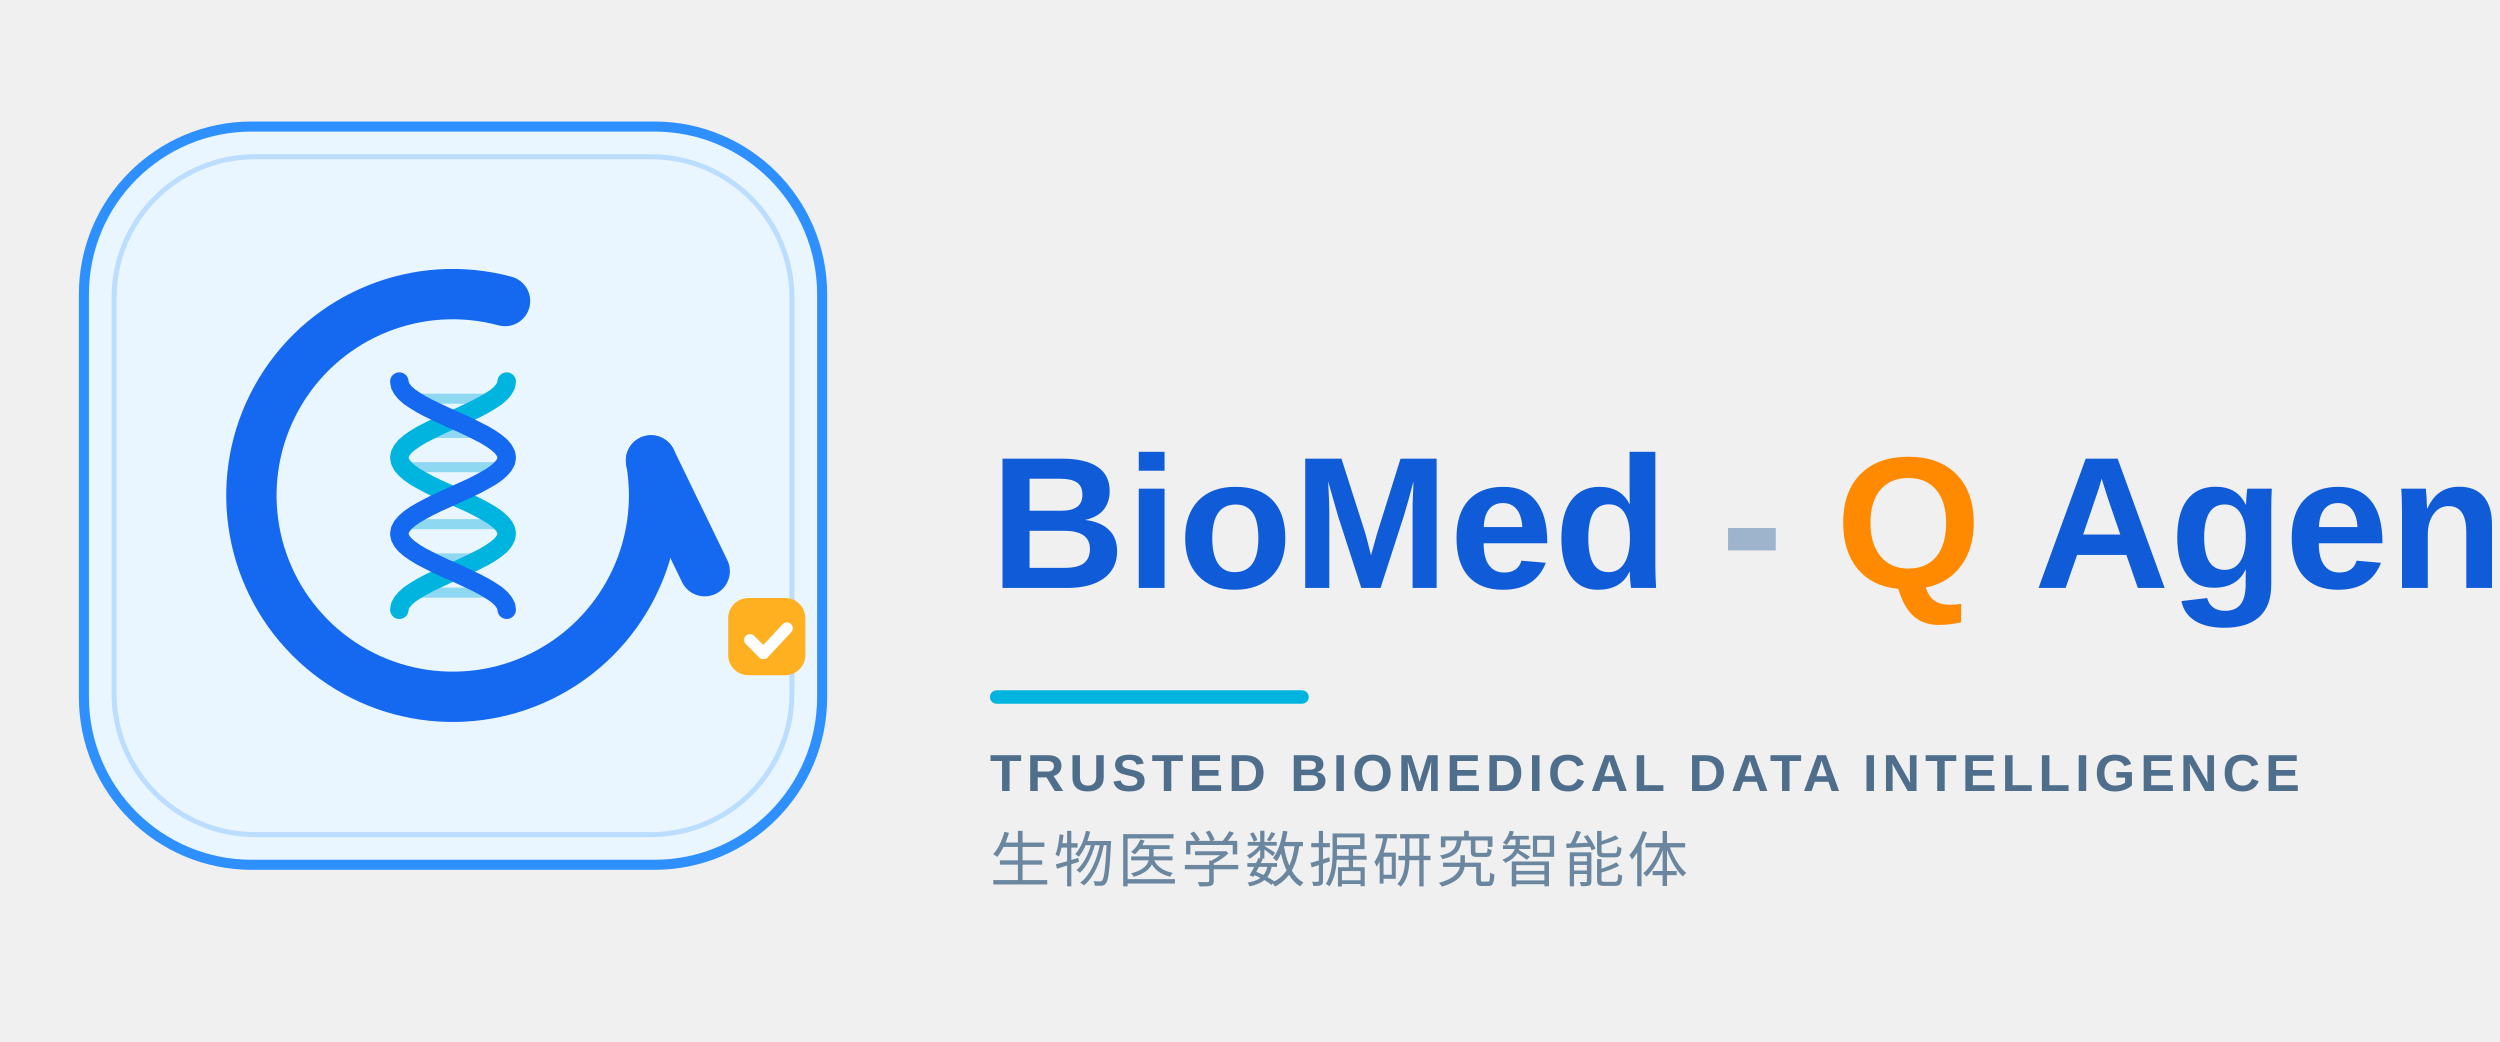
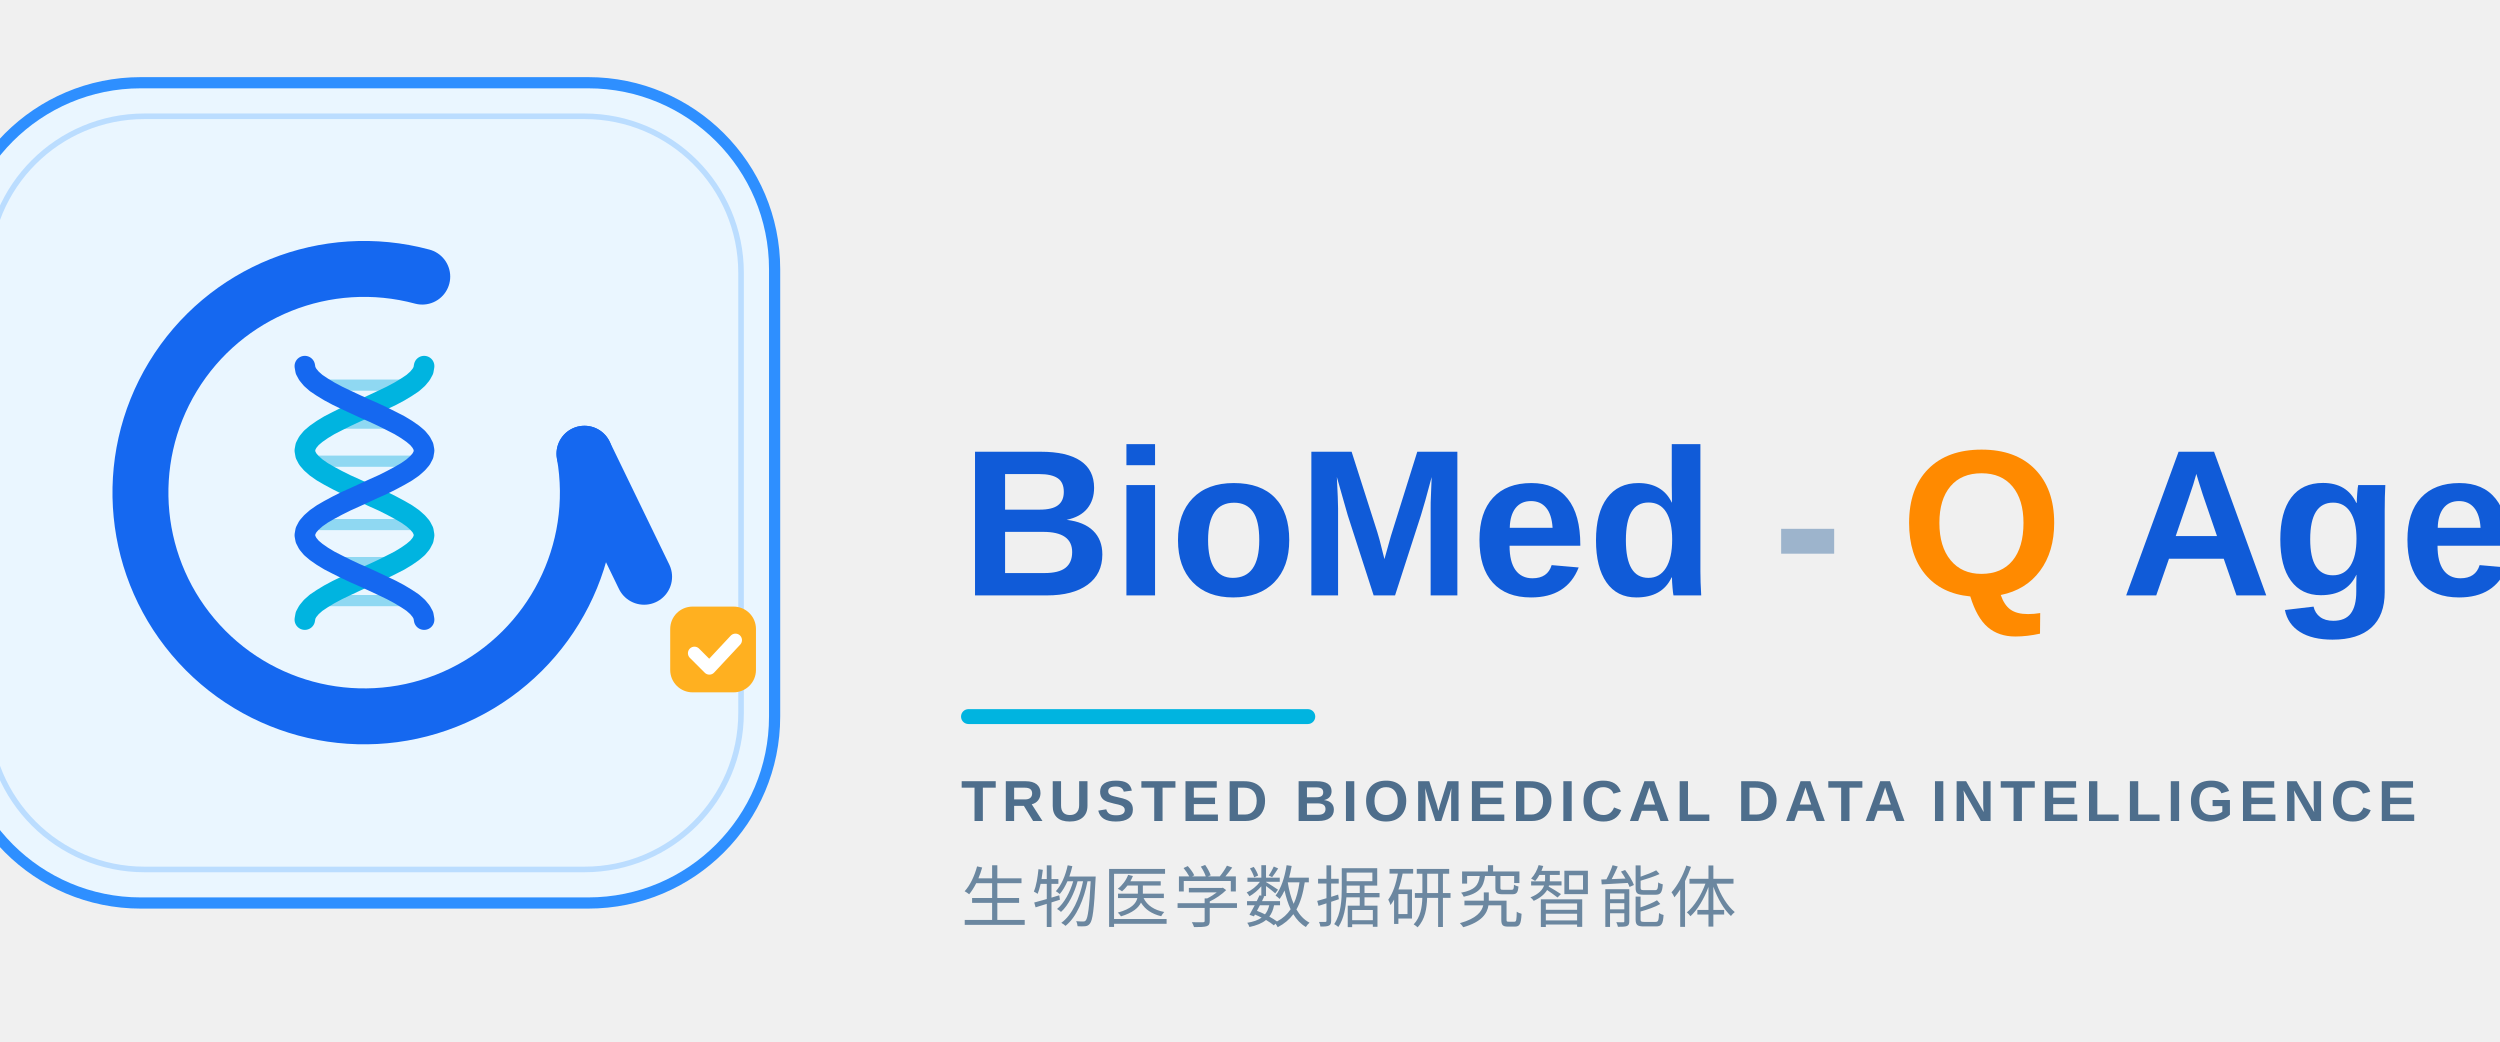
- <svg xmlns="http://www.w3.org/2000/svg" width="2400" height="1000" viewBox="70 270 1490 490">
+ <svg xmlns="http://www.w3.org/2000/svg" width="2400" height="1000" viewBox="144.5 294.5 1341 441">
  <g id="brand-mark">
    <rect x="120" y="280" width="440" height="440" rx="100" fill="#EAF6FF" stroke="#2E8FFF" stroke-width="6" />
    <rect x="138" y="298" width="404" height="404" rx="84" fill="none" stroke="#BBDDFF" stroke-width="3" />
    <path d="M 371 384 A 120 120 0 1 0 458 479" fill="none" stroke="#1568F0" stroke-width="30" stroke-linecap="round" />
    <path d="M 458 479 L 490 545" fill="none" stroke="#1568F0" stroke-width="30" stroke-linecap="round" />
    <g fill="none" stroke="#8FD8F2" stroke-width="6" stroke-linecap="round">
      <line x1="364.3" y1="442.2" x2="315.7" y2="442.2" />
      <line x1="323.3" y1="462.6" x2="356.7" y2="462.6" />
      <line x1="310.4" y1="483.0" x2="369.6" y2="483.0" />
      <line x1="369.6" y1="517.0" x2="310.4" y2="517.0" />
      <line x1="356.7" y1="537.4" x2="323.3" y2="537.4" />
      <line x1="315.7" y1="557.8" x2="364.3" y2="557.8" />
    </g>
    <path d="M 372.0 432.0 L 371.6 434.3 L 370.4 436.5 L 368.5 438.8 L 365.9 441.1 L 362.6 443.3 L 358.8 445.6 L 354.5 447.9 L 349.9 450.1 L 345.0 452.4 L 340.0 454.7 L 335.0 456.9 L 330.1 459.2 L 325.5 461.5 L 321.2 463.7 L 317.4 466.0 L 314.1 468.3 L 311.5 470.5 L 309.6 472.8 L 308.4 475.1 L 308.0 477.3 L 308.4 479.6 L 309.6 481.9 L 311.5 484.1 L 314.1 486.4 L 317.4 488.7 L 321.2 490.9 L 325.5 493.2 L 330.1 495.5 L 335.0 497.7 L 340.0 500.0 L 345.0 502.3 L 349.9 504.5 L 354.5 506.8 L 358.8 509.1 L 362.6 511.3 L 365.9 513.6 L 368.5 515.9 L 370.4 518.1 L 371.6 520.4 L 372.0 522.7 L 371.6 524.9 L 370.4 527.2 L 368.5 529.5 L 365.9 531.7 L 362.6 534.0 L 358.8 536.3 L 354.5 538.5 L 349.9 540.8 L 345.0 543.1 L 340.0 545.3 L 335.0 547.6 L 330.1 549.9 L 325.5 552.1 L 321.2 554.4 L 317.4 556.7 L 314.1 558.9 L 311.5 561.2 L 309.6 563.5 L 308.4 565.7 L 308.0 568.0" fill="none" stroke="#00B4E0" stroke-width="11" stroke-linecap="round" stroke-linejoin="round" />
    <path d="M 308.0 432.0 L 308.4 434.3 L 309.6 436.5 L 311.5 438.8 L 314.1 441.1 L 317.4 443.3 L 321.2 445.6 L 325.5 447.9 L 330.1 450.1 L 335.0 452.4 L 340.0 454.7 L 345.0 456.9 L 349.9 459.2 L 354.5 461.5 L 358.8 463.7 L 362.6 466.0 L 365.9 468.3 L 368.5 470.5 L 370.4 472.8 L 371.6 475.1 L 372.0 477.3 L 371.6 479.6 L 370.4 481.9 L 368.5 484.1 L 365.9 486.4 L 362.6 488.7 L 358.8 490.9 L 354.5 493.2 L 349.9 495.5 L 345.0 497.7 L 340.0 500.0 L 335.0 502.3 L 330.1 504.5 L 325.5 506.8 L 321.2 509.1 L 317.4 511.3 L 314.1 513.6 L 311.5 515.9 L 309.6 518.1 L 308.4 520.4 L 308.0 522.7 L 308.4 524.9 L 309.6 527.2 L 311.5 529.5 L 314.1 531.7 L 317.4 534.0 L 321.2 536.3 L 325.5 538.5 L 330.1 540.8 L 335.0 543.1 L 340.0 545.3 L 345.0 547.6 L 349.9 549.9 L 354.5 552.1 L 358.8 554.4 L 362.6 556.7 L 365.9 558.9 L 368.5 561.2 L 370.4 563.5 L 371.6 565.7 L 372.0 568.0" fill="none" stroke="#1568F0" stroke-width="11" stroke-linecap="round" stroke-linejoin="round" />
    <rect x="504" y="561" width="46" height="46" rx="12" fill="#FFB020" />
    <path d="M 517 586 L 525 594 L 539 579" fill="none" stroke="#FFFFFF" stroke-width="7" stroke-linecap="round" stroke-linejoin="round" />
  </g>
  <g id="wordmark">
    <text x="660" y="555" font-family="Segoe UI, Arial, sans-serif" font-size="112" font-weight="800">
      <tspan fill="#105BD8">BioMed</tspan>
      <tspan fill="#9DB4CC">-</tspan>
      <tspan fill="#FF8A00">Q</tspan>
      <tspan fill="#105BD8">Agent</tspan>
    </text>
    <rect x="660" y="616" width="190" height="8" rx="4" fill="#00B4E0" />
    <text x="660" y="676" font-family="Segoe UI, Arial, sans-serif" font-size="31" font-weight="600" letter-spacing="3" fill="#4E6E8C">TRUSTED BIOMEDICAL DATA INTELLIGENCE</text>
    <text x="660" y="730" font-family="Microsoft YaHei, PingFang SC, sans-serif" font-size="36" font-weight="400" letter-spacing="2" fill="#6B87A0">生物医学数据研究智能体</text>
  </g>
</svg>
